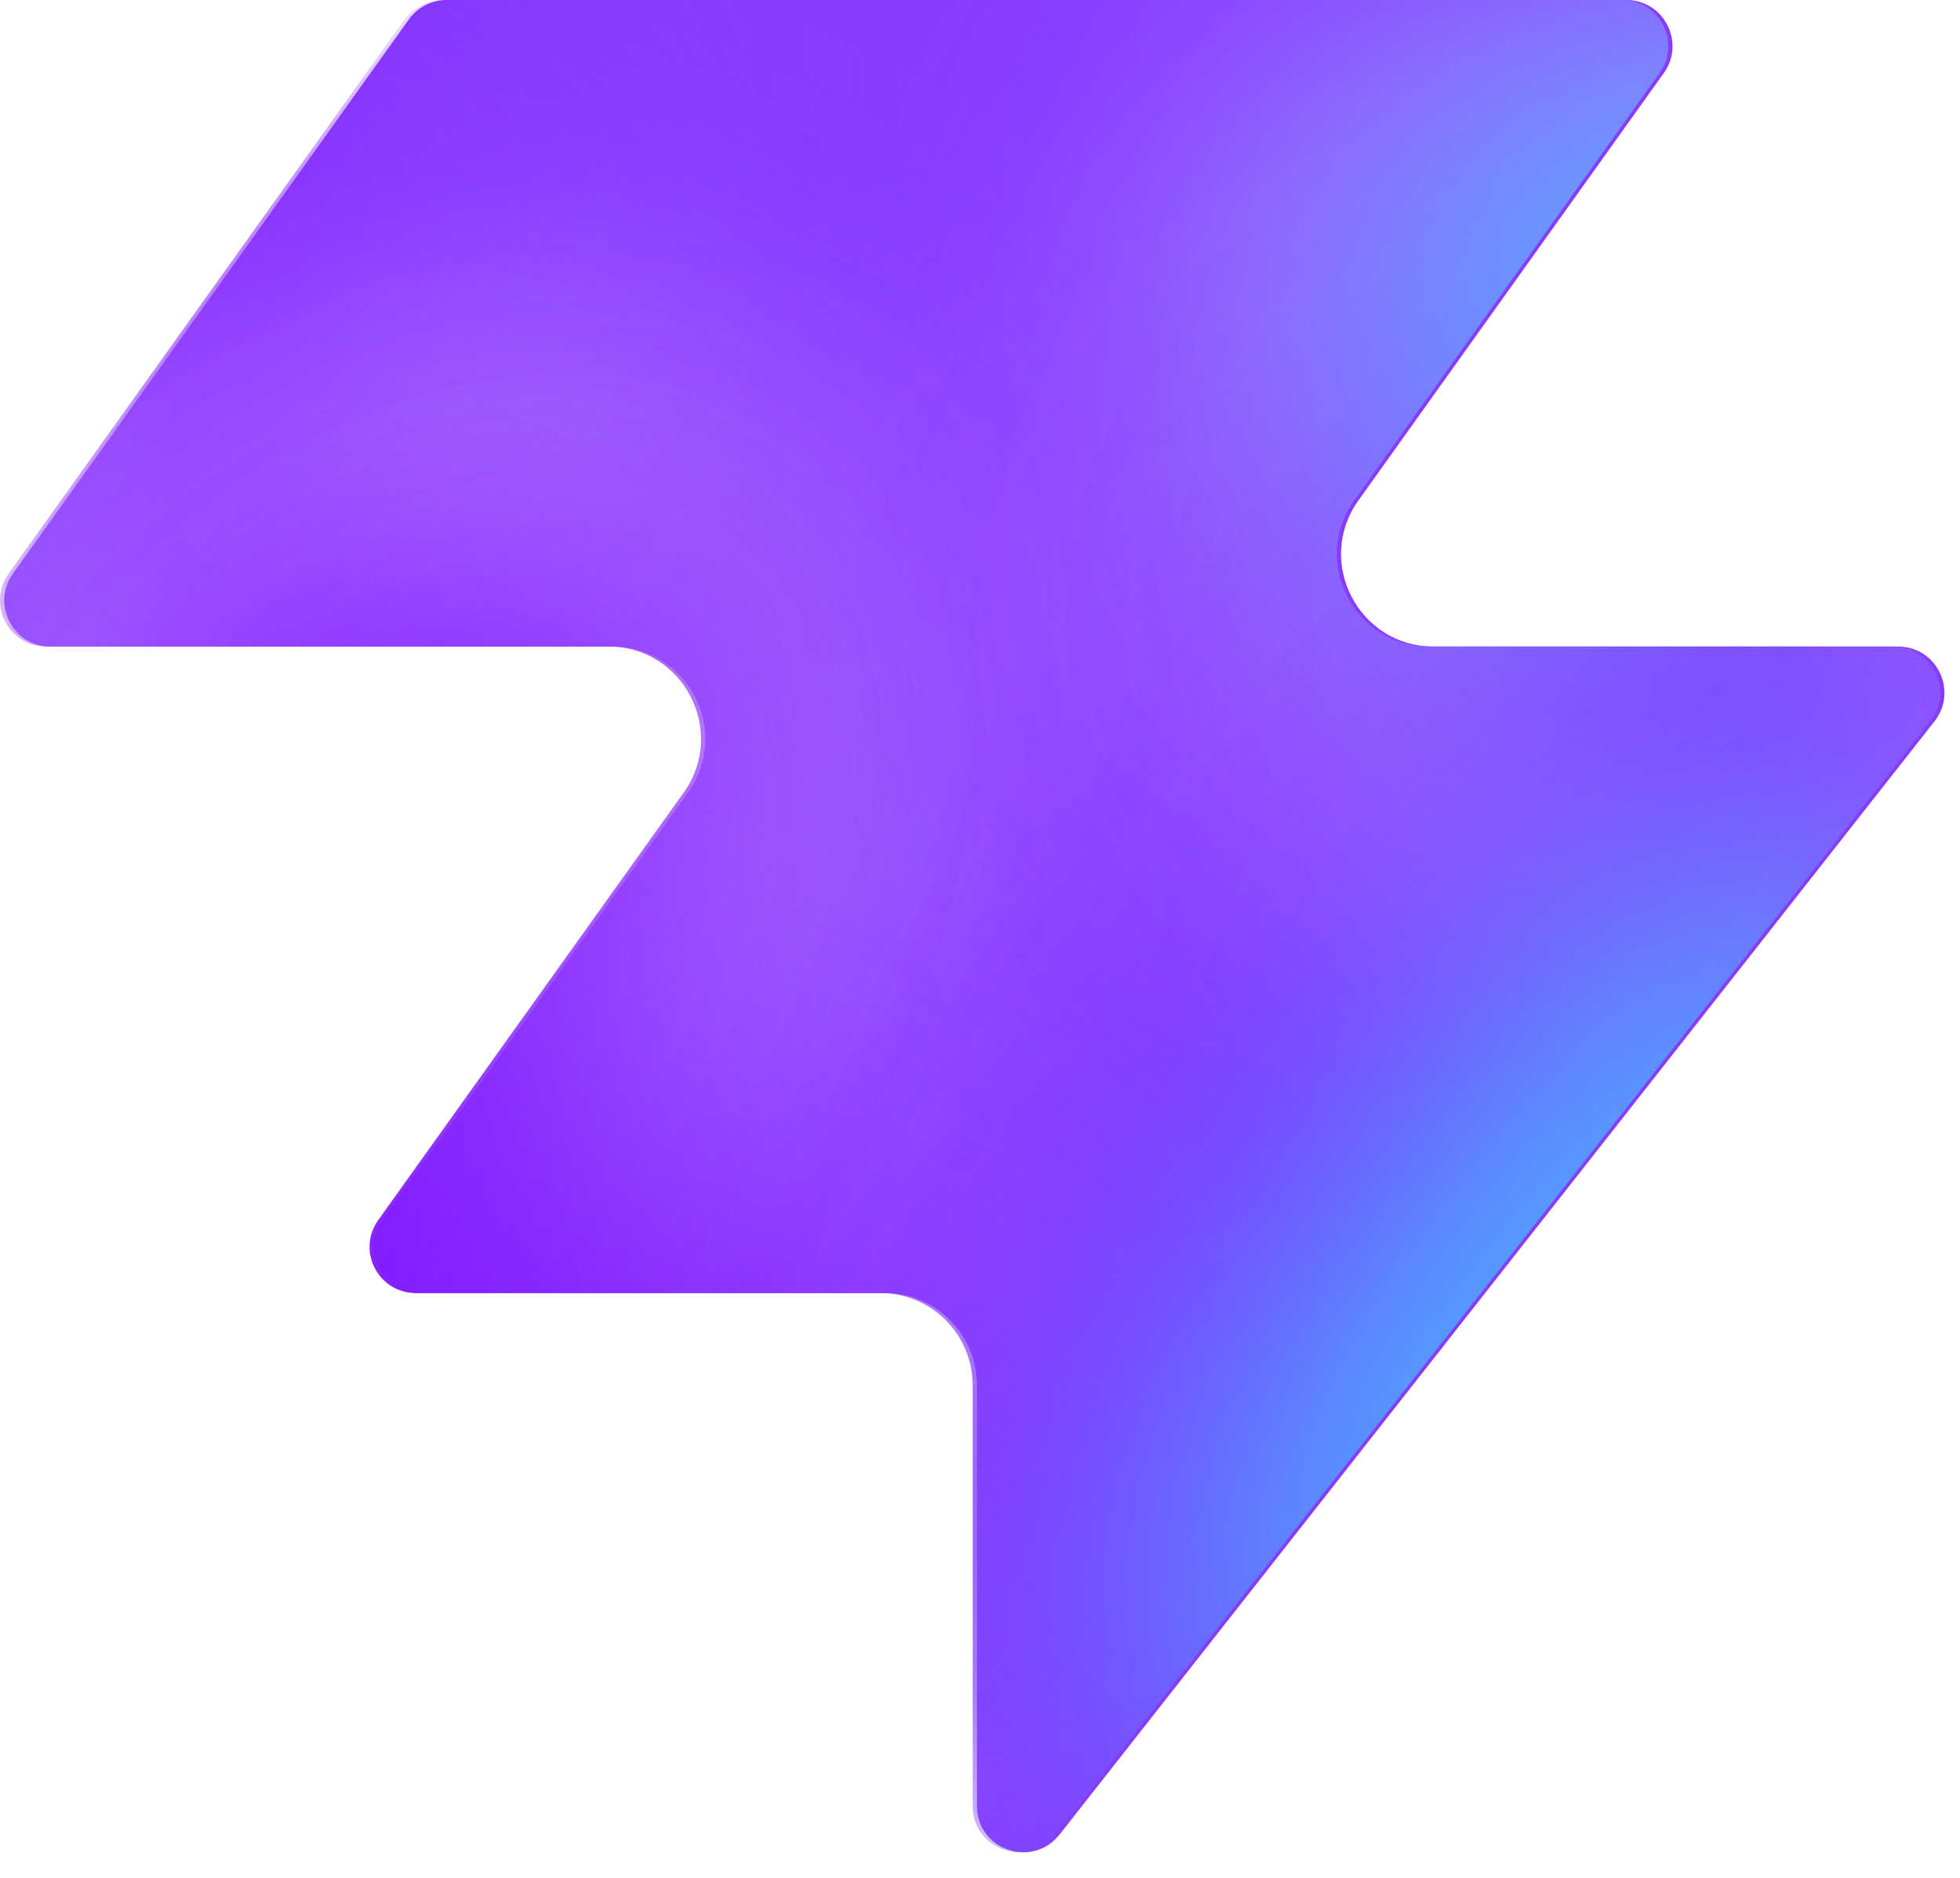
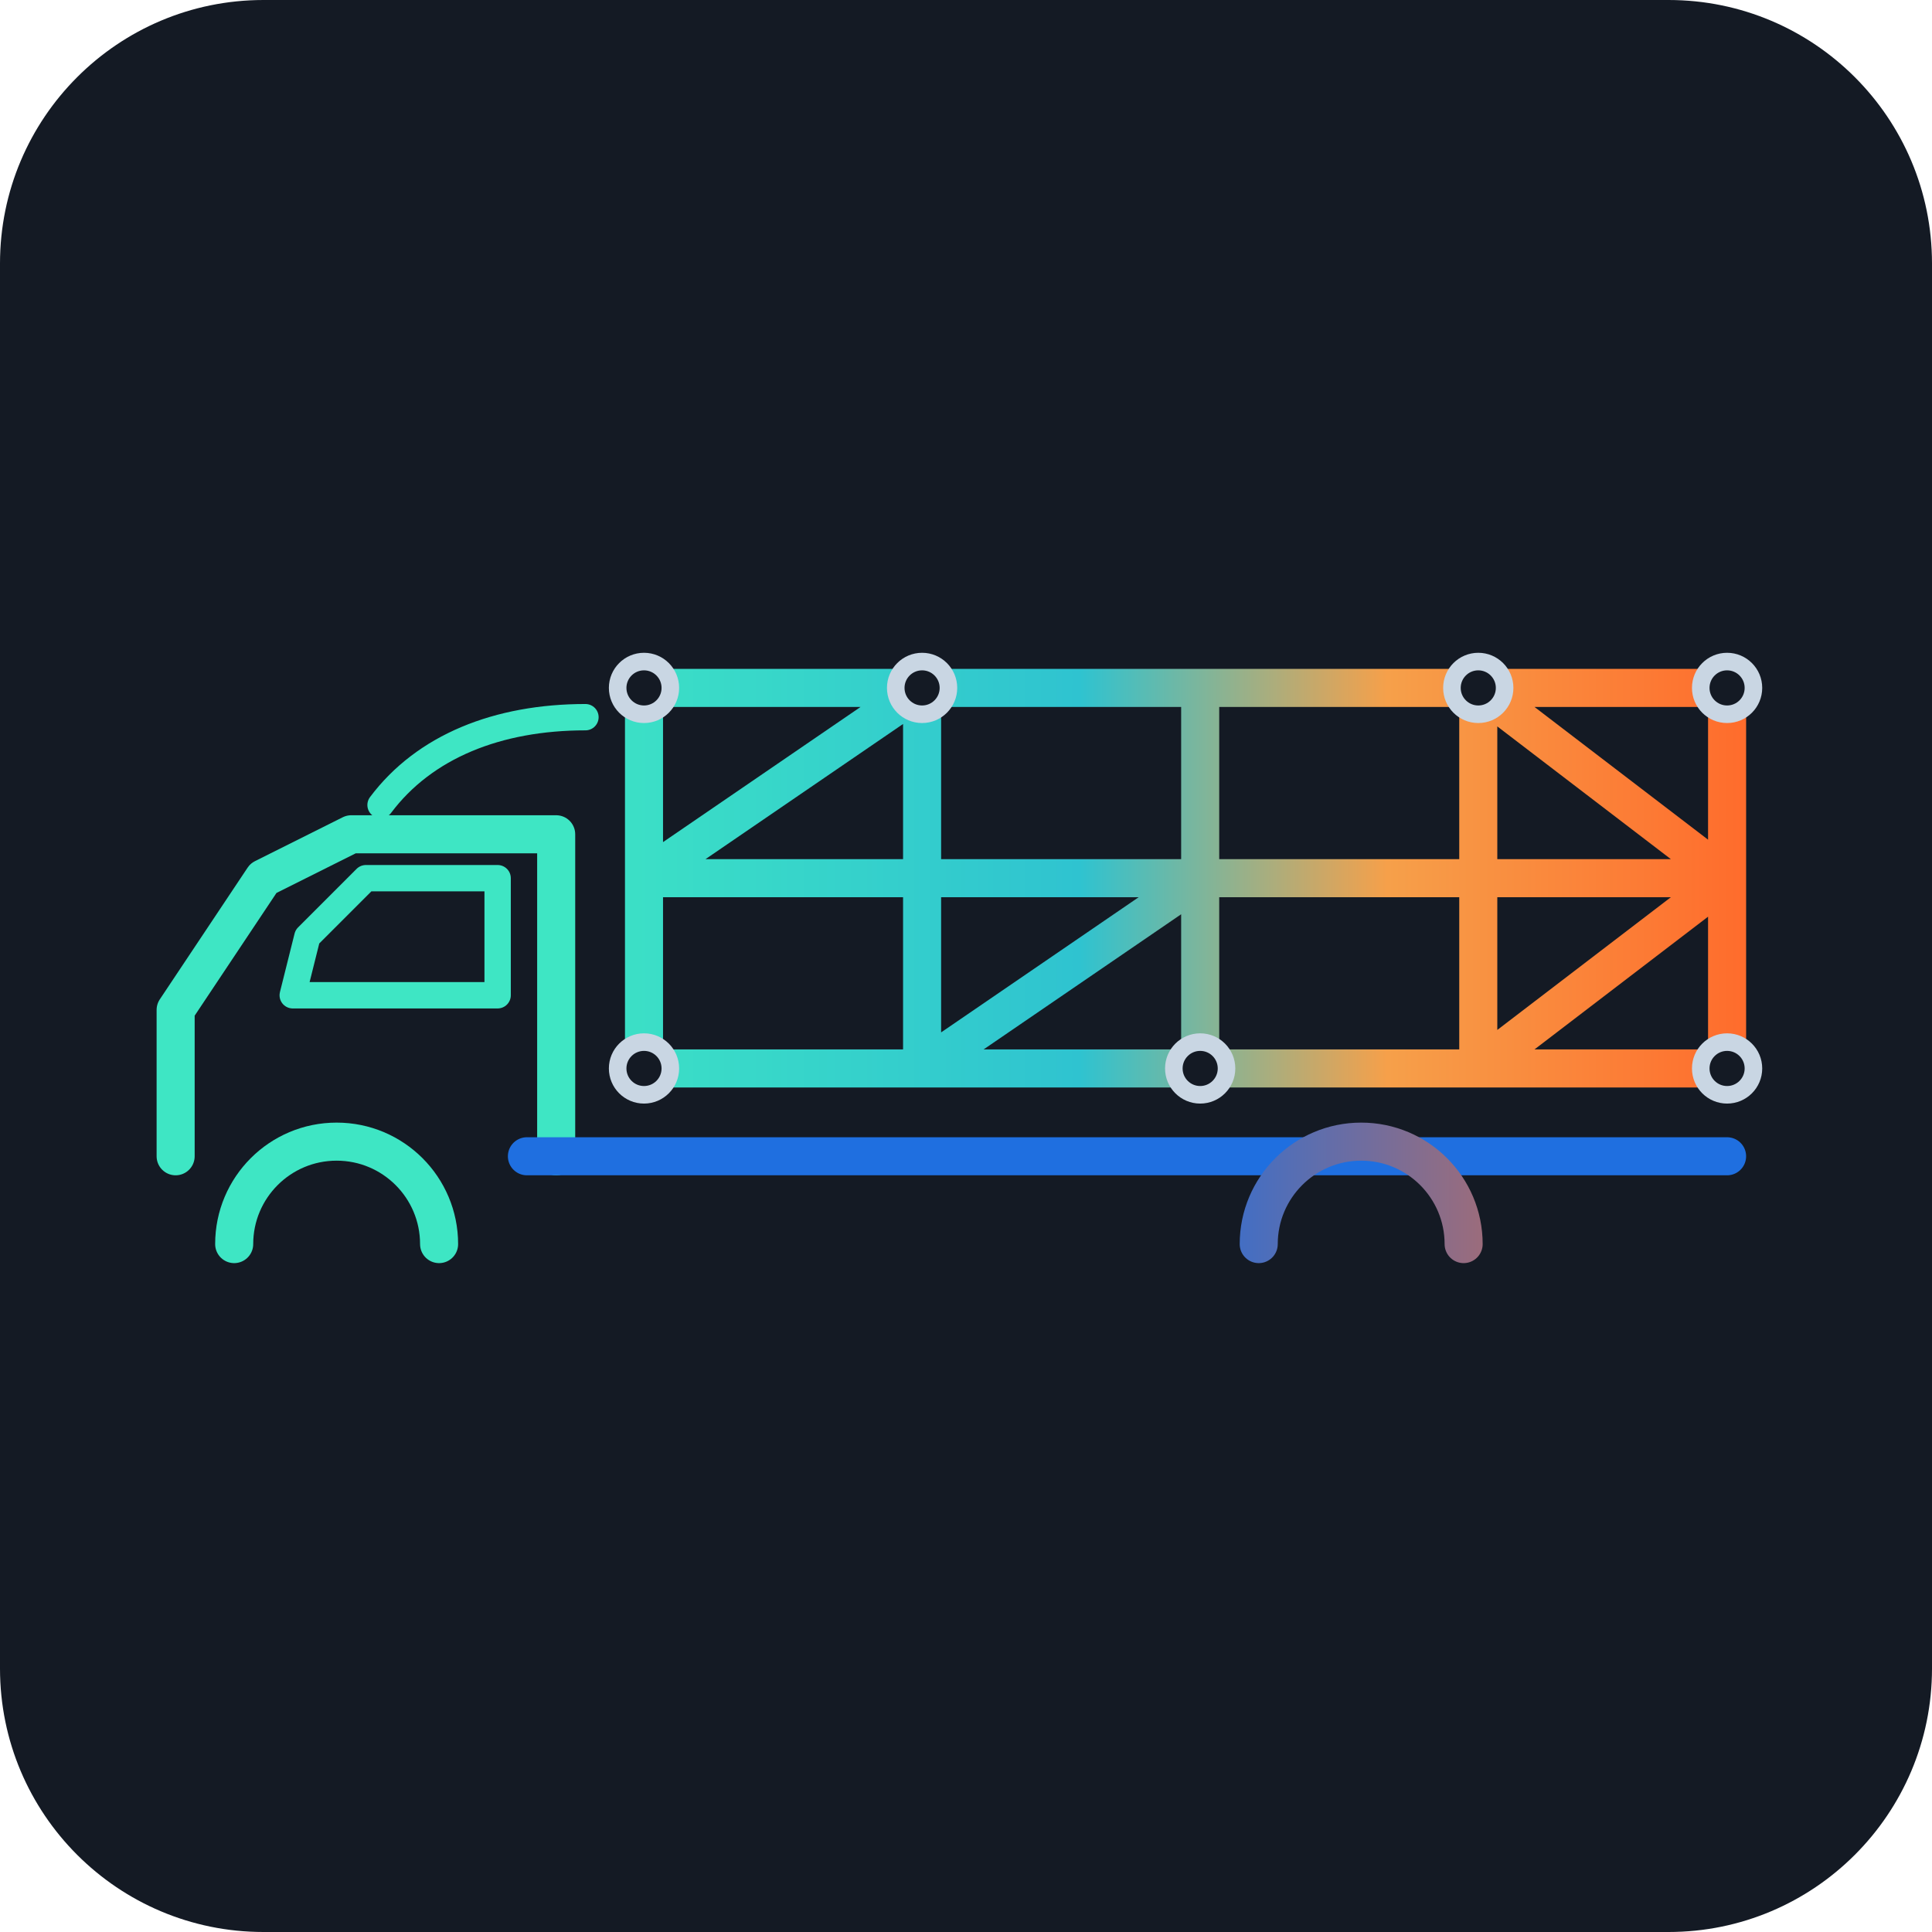
- <svg xmlns="http://www.w3.org/2000/svg" width="48" height="46" fill="none" viewBox="0 0 48 46">
-   <path fill="#863bff" d="M25.946 44.938c-.664.845-2.021.375-2.021-.698V33.937a2.26 2.26 0 0 0-2.262-2.262H10.287c-.92 0-1.456-1.04-.92-1.788l7.48-10.471c1.07-1.497 0-3.578-1.842-3.578H1.237c-.92 0-1.456-1.04-.92-1.788L10.013.474c.214-.297.556-.474.92-.474h28.894c.92 0 1.456 1.04.92 1.788l-7.48 10.471c-1.07 1.498 0 3.579 1.842 3.579h11.377c.943 0 1.473 1.088.89 1.83L25.947 44.94z" style="fill:#863bff;fill:color(display-p3 .525 .23 1);fill-opacity:1" />
-   <mask id="a" width="48" height="46" x="0" y="0" maskUnits="userSpaceOnUse" style="mask-type:alpha">
-     <path fill="#000" d="M25.842 44.938c-.664.844-2.021.375-2.021-.698V33.937a2.26 2.26 0 0 0-2.262-2.262H10.183c-.92 0-1.456-1.04-.92-1.788l7.48-10.471c1.07-1.498 0-3.579-1.842-3.579H1.133c-.92 0-1.456-1.04-.92-1.787L9.91.473c.214-.297.556-.474.92-.474h28.894c.92 0 1.456 1.04.92 1.788l-7.48 10.471c-1.07 1.498 0 3.578 1.842 3.578h11.377c.943 0 1.473 1.088.89 1.832L25.843 44.94z" style="fill:#000;fill-opacity:1" />
-   </mask>
-   <g mask="url(#a)">
-     <g filter="url(#b)">
-       <ellipse cx="5.508" cy="14.704" fill="#ede6ff" rx="5.508" ry="14.704" style="fill:#ede6ff;fill:color(display-p3 .927 .903 1);fill-opacity:1" transform="matrix(.00324 1 1 -.00324 -4.47 31.516)" />
-     </g>
-     <g filter="url(#c)">
-       <ellipse cx="10.399" cy="29.851" fill="#ede6ff" rx="10.399" ry="29.851" style="fill:#ede6ff;fill:color(display-p3 .927 .903 1);fill-opacity:1" transform="matrix(.00324 1 1 -.00324 -39.328 7.883)" />
-     </g>
-     <g filter="url(#d)">
-       <ellipse cx="5.508" cy="30.487" fill="#7e14ff" rx="5.508" ry="30.487" style="fill:#7e14ff;fill:color(display-p3 .492 .077 1);fill-opacity:1" transform="rotate(89.814 -25.913 -14.639)scale(1 -1)" />
-     </g>
-     <g filter="url(#e)">
-       <ellipse cx="5.508" cy="30.599" fill="#7e14ff" rx="5.508" ry="30.599" style="fill:#7e14ff;fill:color(display-p3 .492 .077 1);fill-opacity:1" transform="rotate(89.814 -32.644 -3.334)scale(1 -1)" />
-     </g>
-     <g filter="url(#f)">
-       <ellipse cx="5.508" cy="30.599" fill="#7e14ff" rx="5.508" ry="30.599" style="fill:#7e14ff;fill:color(display-p3 .492 .077 1);fill-opacity:1" transform="matrix(.00324 1 1 -.00324 -34.34 30.47)" />
-     </g>
-     <g filter="url(#g)">
-       <ellipse cx="14.072" cy="22.078" fill="#ede6ff" rx="14.072" ry="22.078" style="fill:#ede6ff;fill:color(display-p3 .927 .903 1);fill-opacity:1" transform="rotate(93.35 24.506 48.493)scale(-1 1)" />
-     </g>
-     <g filter="url(#h)">
-       <ellipse cx="3.47" cy="21.501" fill="#7e14ff" rx="3.47" ry="21.501" style="fill:#7e14ff;fill:color(display-p3 .492 .077 1);fill-opacity:1" transform="rotate(89.009 28.708 47.59)scale(-1 1)" />
-     </g>
-     <g filter="url(#i)">
-       <ellipse cx="3.47" cy="21.501" fill="#7e14ff" rx="3.47" ry="21.501" style="fill:#7e14ff;fill:color(display-p3 .492 .077 1);fill-opacity:1" transform="rotate(89.009 28.708 47.59)scale(-1 1)" />
-     </g>
-     <g filter="url(#j)">
-       <ellipse cx=".387" cy="8.972" fill="#7e14ff" rx="4.407" ry="29.108" style="fill:#7e14ff;fill:color(display-p3 .492 .077 1);fill-opacity:1" transform="rotate(39.51 .387 8.972)" />
-     </g>
-     <g filter="url(#k)">
-       <ellipse cx="47.523" cy="-6.092" fill="#7e14ff" rx="4.407" ry="29.108" style="fill:#7e14ff;fill:color(display-p3 .492 .077 1);fill-opacity:1" transform="rotate(37.892 47.523 -6.092)" />
-     </g>
-     <g filter="url(#l)">
-       <ellipse cx="41.412" cy="6.333" fill="#47bfff" rx="5.971" ry="9.665" style="fill:#47bfff;fill:color(display-p3 .28 .748 1);fill-opacity:1" transform="rotate(37.892 41.412 6.333)" />
-     </g>
-     <g filter="url(#m)">
-       <ellipse cx="-1.879" cy="38.332" fill="#7e14ff" rx="4.407" ry="29.108" style="fill:#7e14ff;fill:color(display-p3 .492 .077 1);fill-opacity:1" transform="rotate(37.892 -1.88 38.332)" />
-     </g>
-     <g filter="url(#n)">
-       <ellipse cx="-1.879" cy="38.332" fill="#7e14ff" rx="4.407" ry="29.108" style="fill:#7e14ff;fill:color(display-p3 .492 .077 1);fill-opacity:1" transform="rotate(37.892 -1.88 38.332)" />
-     </g>
-     <g filter="url(#o)">
-       <ellipse cx="35.651" cy="29.907" fill="#7e14ff" rx="4.407" ry="29.108" style="fill:#7e14ff;fill:color(display-p3 .492 .077 1);fill-opacity:1" transform="rotate(37.892 35.651 29.907)" />
-     </g>
-     <g filter="url(#p)">
-       <ellipse cx="38.418" cy="32.4" fill="#47bfff" rx="5.971" ry="15.297" style="fill:#47bfff;fill:color(display-p3 .28 .748 1);fill-opacity:1" transform="rotate(37.892 38.418 32.4)" />
-     </g>
+ <svg xmlns="http://www.w3.org/2000/svg" viewBox="-6 -33.0 132 132" fill="none" stroke-linecap="round" stroke-linejoin="round">
+   <rect x="-6" y="-33.0" width="132" height="132" rx="18" fill="#141A24" />
+   <defs>
+     <linearGradient id="fsg" gradientUnits="userSpaceOnUse" x1="30" y1="0" x2="114" y2="0">
+       <stop offset="0" stop-color="#3EE6C4" />
+       <stop offset=".5" stop-color="#1F6FE0" />
+       <stop offset="1" stop-color="#FF6A2B" />
+     </linearGradient>
+     <linearGradient id="fst" gradientUnits="userSpaceOnUse" x1="30" y1="0" x2="114" y2="0">
+       <stop offset="0" stop-color="#3EE6C4" />
+       <stop offset=".45" stop-color="#2FC3D0" />
+       <stop offset=".7" stop-color="#F6A04A" />
+       <stop offset="1" stop-color="#FF6A2B" />
+     </linearGradient>
+   </defs>
+   <path d="M6 46V36l6-9 6-3h14v22" stroke="#3EE6C4" stroke-width="2.6" />
+   <path d="M15 31l4-4h9v8H14z" stroke="#3EE6C4" stroke-width="1.8" />
+   <path d="M20 22c3-4 8-6 14-6" stroke="#3EE6C4" stroke-width="1.8" />
+   <path d="M30 46h82" stroke="#1F6FE0" stroke-width="2.6" />
+   <path d="M38 14h74v26H38zM38 27h74M57 14v26M76 14v26M95 14v26M38 27l19-13M95 14l17 13M95 40l17-13M57 40l19-13" stroke="url(#fst)" stroke-width="2.6" />
+   <g fill="#141A24" stroke="#c9d6e3" stroke-width="1.2">
+     <circle cx="38" cy="14" r="1.8" />
+     <circle cx="57" cy="14" r="1.8" />
+     <circle cx="95" cy="14" r="1.8" />
+     <circle cx="112" cy="14" r="1.8" />
+     <circle cx="38" cy="40" r="1.8" />
+     <circle cx="76" cy="40" r="1.8" />
+     <circle cx="112" cy="40" r="1.8" />
  </g>
-   <defs>
-     <filter id="b" width="60.045" height="41.654" x="-19.77" y="16.149" color-interpolation-filters="sRGB" filterUnits="userSpaceOnUse">
-       <feFlood flood-opacity="0" result="BackgroundImageFix" />
-       <feBlend in="SourceGraphic" in2="BackgroundImageFix" result="shape" />
-       <feGaussianBlur result="effect1_foregroundBlur_2002_17158" stdDeviation="7.659" />
-     </filter>
-     <filter id="c" width="90.34" height="51.437" x="-54.613" y="-7.533" color-interpolation-filters="sRGB" filterUnits="userSpaceOnUse">
-       <feFlood flood-opacity="0" result="BackgroundImageFix" />
-       <feBlend in="SourceGraphic" in2="BackgroundImageFix" result="shape" />
-       <feGaussianBlur result="effect1_foregroundBlur_2002_17158" stdDeviation="7.659" />
-     </filter>
-     <filter id="d" width="79.355" height="29.4" x="-49.64" y="2.03" color-interpolation-filters="sRGB" filterUnits="userSpaceOnUse">
-       <feFlood flood-opacity="0" result="BackgroundImageFix" />
-       <feBlend in="SourceGraphic" in2="BackgroundImageFix" result="shape" />
-       <feGaussianBlur result="effect1_foregroundBlur_2002_17158" stdDeviation="4.596" />
-     </filter>
-     <filter id="e" width="79.579" height="29.4" x="-45.045" y="20.029" color-interpolation-filters="sRGB" filterUnits="userSpaceOnUse">
-       <feFlood flood-opacity="0" result="BackgroundImageFix" />
-       <feBlend in="SourceGraphic" in2="BackgroundImageFix" result="shape" />
-       <feGaussianBlur result="effect1_foregroundBlur_2002_17158" stdDeviation="4.596" />
-     </filter>
-     <filter id="f" width="79.579" height="29.4" x="-43.513" y="21.178" color-interpolation-filters="sRGB" filterUnits="userSpaceOnUse">
-       <feFlood flood-opacity="0" result="BackgroundImageFix" />
-       <feBlend in="SourceGraphic" in2="BackgroundImageFix" result="shape" />
-       <feGaussianBlur result="effect1_foregroundBlur_2002_17158" stdDeviation="4.596" />
-     </filter>
-     <filter id="g" width="74.749" height="58.852" x="15.756" y="-17.901" color-interpolation-filters="sRGB" filterUnits="userSpaceOnUse">
-       <feFlood flood-opacity="0" result="BackgroundImageFix" />
-       <feBlend in="SourceGraphic" in2="BackgroundImageFix" result="shape" />
-       <feGaussianBlur result="effect1_foregroundBlur_2002_17158" stdDeviation="7.659" />
-     </filter>
-     <filter id="h" width="61.377" height="25.362" x="23.548" y="2.284" color-interpolation-filters="sRGB" filterUnits="userSpaceOnUse">
-       <feFlood flood-opacity="0" result="BackgroundImageFix" />
-       <feBlend in="SourceGraphic" in2="BackgroundImageFix" result="shape" />
-       <feGaussianBlur result="effect1_foregroundBlur_2002_17158" stdDeviation="4.596" />
-     </filter>
-     <filter id="i" width="61.377" height="25.362" x="23.548" y="2.284" color-interpolation-filters="sRGB" filterUnits="userSpaceOnUse">
-       <feFlood flood-opacity="0" result="BackgroundImageFix" />
-       <feBlend in="SourceGraphic" in2="BackgroundImageFix" result="shape" />
-       <feGaussianBlur result="effect1_foregroundBlur_2002_17158" stdDeviation="4.596" />
-     </filter>
-     <filter id="j" width="56.045" height="63.649" x="-27.636" y="-22.853" color-interpolation-filters="sRGB" filterUnits="userSpaceOnUse">
-       <feFlood flood-opacity="0" result="BackgroundImageFix" />
-       <feBlend in="SourceGraphic" in2="BackgroundImageFix" result="shape" />
-       <feGaussianBlur result="effect1_foregroundBlur_2002_17158" stdDeviation="4.596" />
-     </filter>
-     <filter id="k" width="54.814" height="64.646" x="20.116" y="-38.415" color-interpolation-filters="sRGB" filterUnits="userSpaceOnUse">
-       <feFlood flood-opacity="0" result="BackgroundImageFix" />
-       <feBlend in="SourceGraphic" in2="BackgroundImageFix" result="shape" />
-       <feGaussianBlur result="effect1_foregroundBlur_2002_17158" stdDeviation="4.596" />
-     </filter>
-     <filter id="l" width="33.541" height="35.313" x="24.641" y="-11.323" color-interpolation-filters="sRGB" filterUnits="userSpaceOnUse">
-       <feFlood flood-opacity="0" result="BackgroundImageFix" />
-       <feBlend in="SourceGraphic" in2="BackgroundImageFix" result="shape" />
-       <feGaussianBlur result="effect1_foregroundBlur_2002_17158" stdDeviation="4.596" />
-     </filter>
-     <filter id="m" width="54.814" height="64.646" x="-29.286" y="6.009" color-interpolation-filters="sRGB" filterUnits="userSpaceOnUse">
-       <feFlood flood-opacity="0" result="BackgroundImageFix" />
-       <feBlend in="SourceGraphic" in2="BackgroundImageFix" result="shape" />
-       <feGaussianBlur result="effect1_foregroundBlur_2002_17158" stdDeviation="4.596" />
-     </filter>
-     <filter id="n" width="54.814" height="64.646" x="-29.286" y="6.009" color-interpolation-filters="sRGB" filterUnits="userSpaceOnUse">
-       <feFlood flood-opacity="0" result="BackgroundImageFix" />
-       <feBlend in="SourceGraphic" in2="BackgroundImageFix" result="shape" />
-       <feGaussianBlur result="effect1_foregroundBlur_2002_17158" stdDeviation="4.596" />
-     </filter>
-     <filter id="o" width="54.814" height="64.646" x="8.244" y="-2.416" color-interpolation-filters="sRGB" filterUnits="userSpaceOnUse">
-       <feFlood flood-opacity="0" result="BackgroundImageFix" />
-       <feBlend in="SourceGraphic" in2="BackgroundImageFix" result="shape" />
-       <feGaussianBlur result="effect1_foregroundBlur_2002_17158" stdDeviation="4.596" />
-     </filter>
-     <filter id="p" width="39.409" height="43.623" x="18.713" y="10.588" color-interpolation-filters="sRGB" filterUnits="userSpaceOnUse">
-       <feFlood flood-opacity="0" result="BackgroundImageFix" />
-       <feBlend in="SourceGraphic" in2="BackgroundImageFix" result="shape" />
-       <feGaussianBlur result="effect1_foregroundBlur_2002_17158" stdDeviation="4.596" />
-     </filter>
-   </defs>
+   <path d="M10 52a7 7 0 0 1 14 0M80 52a7 7 0 0 1 14 0" stroke="url(#fsg)" stroke-width="2.6" />
</svg>
